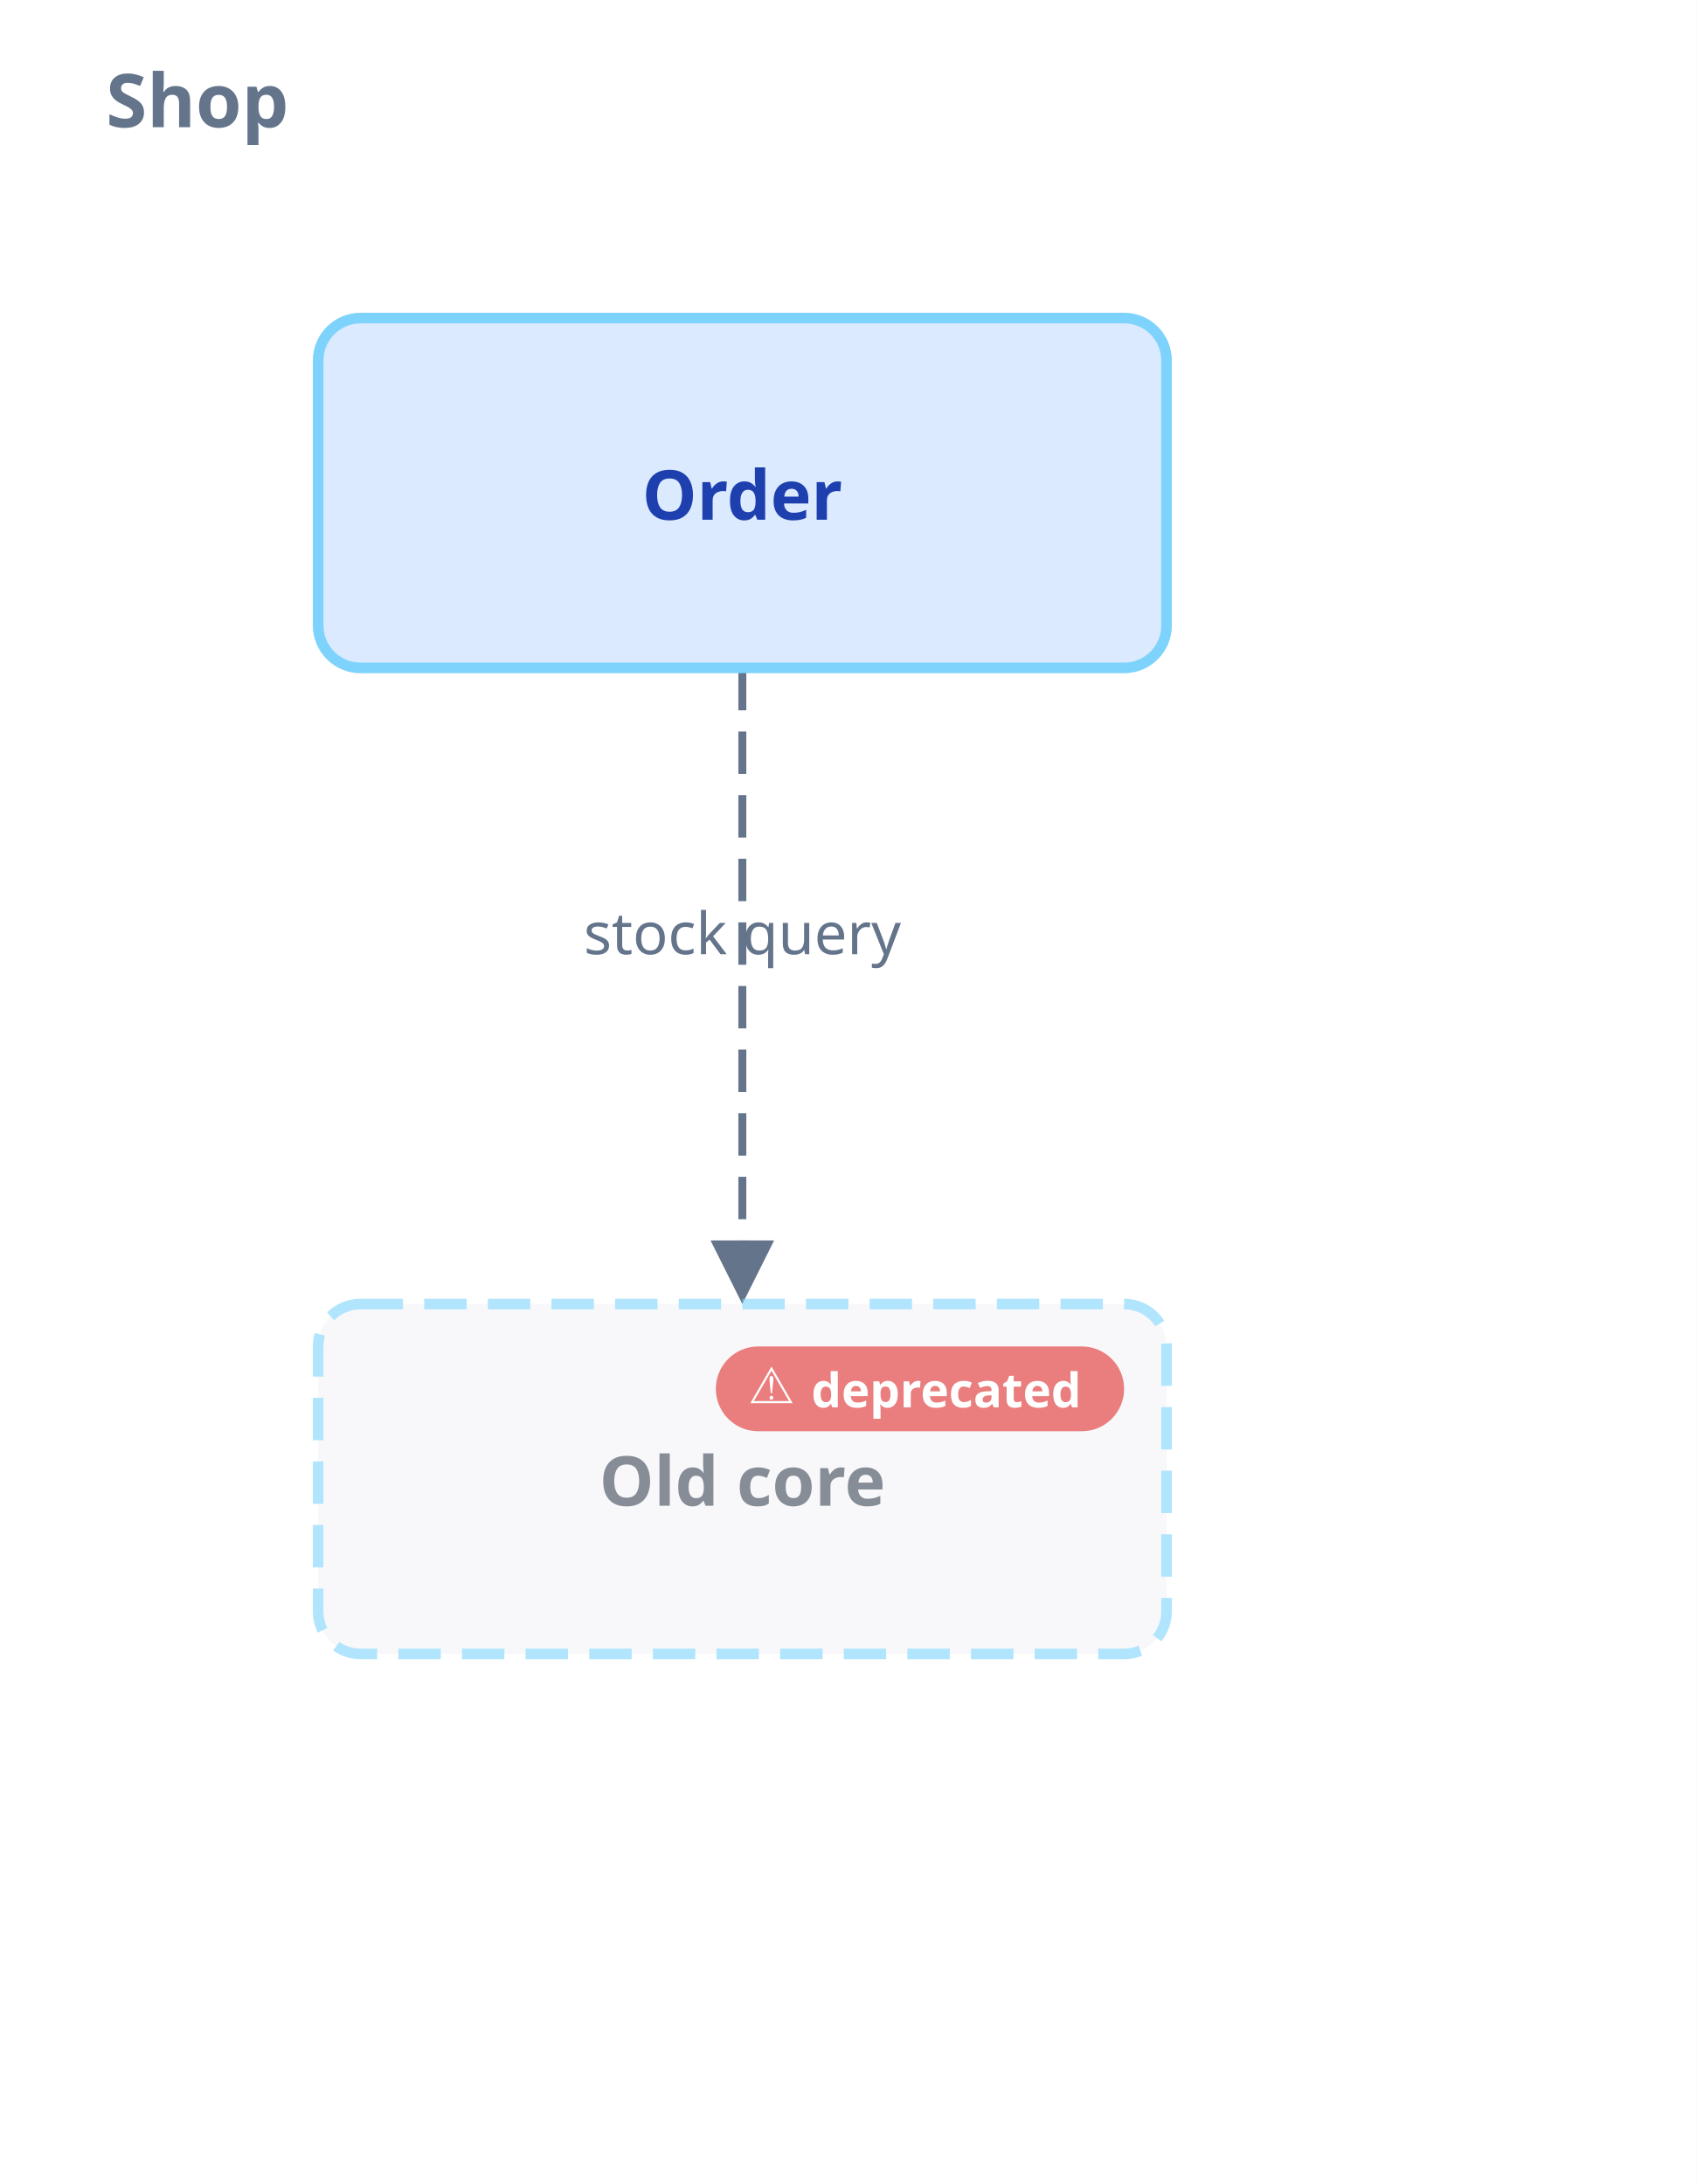
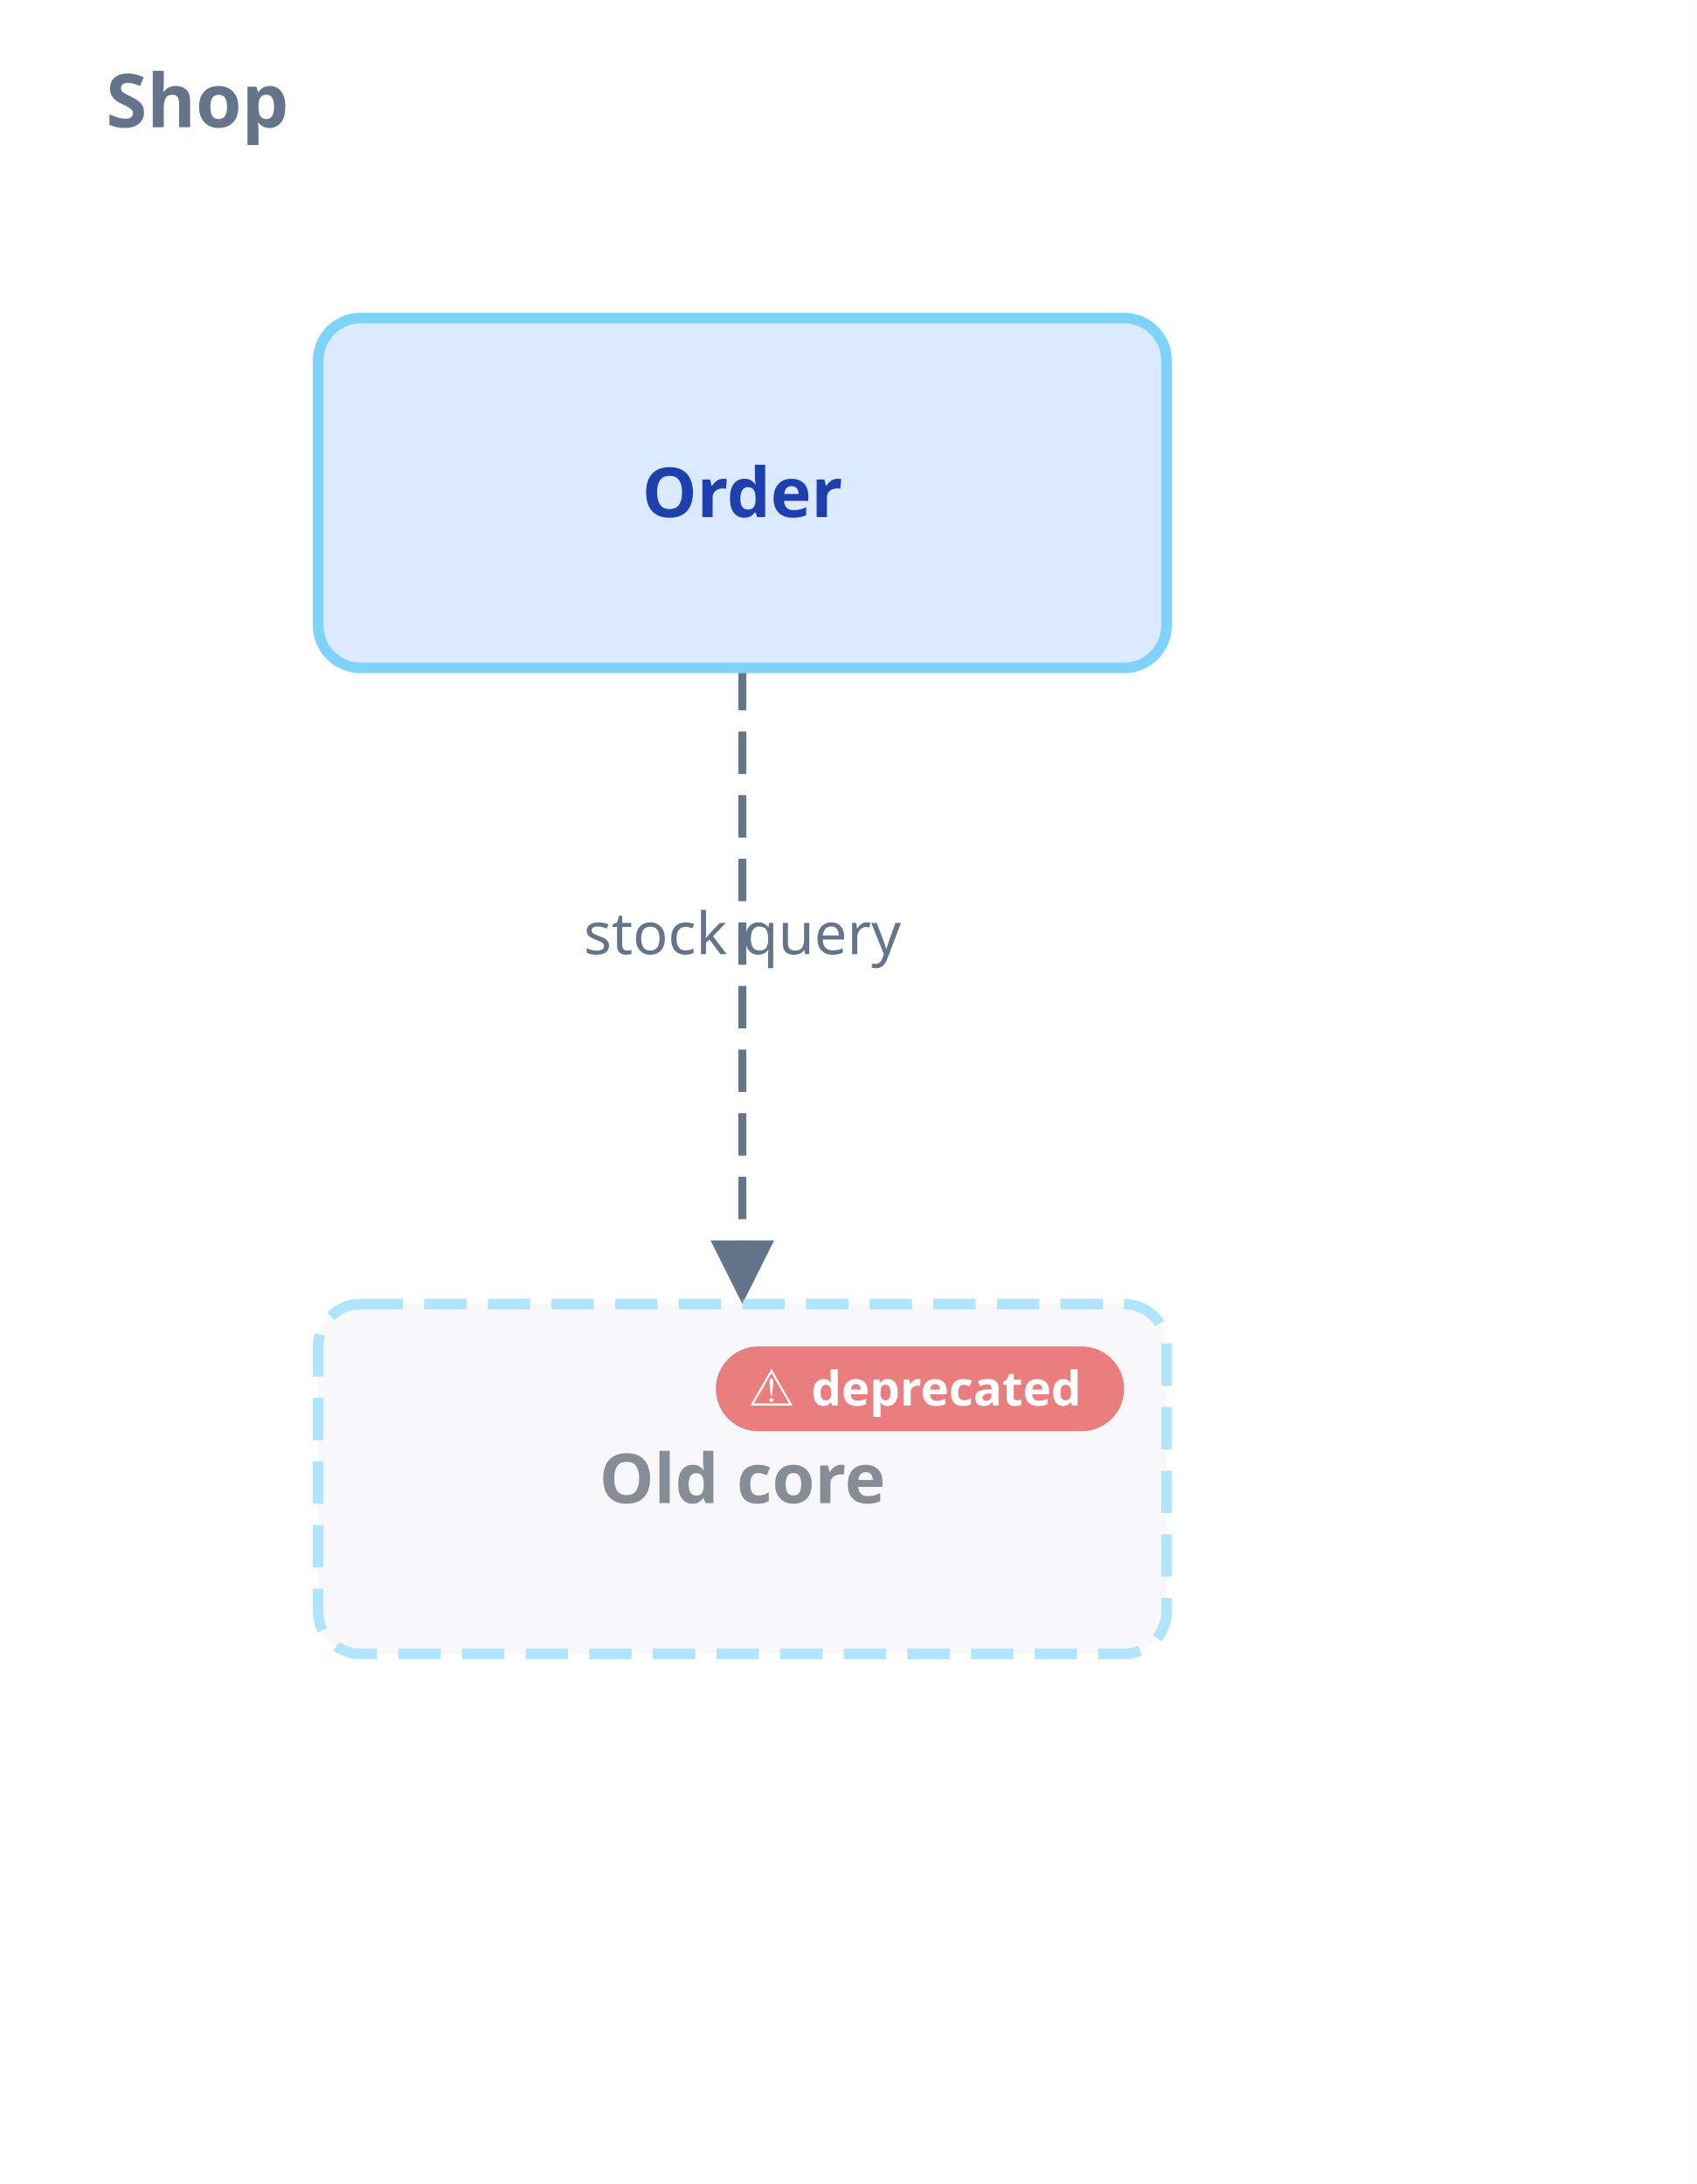
<svg xmlns="http://www.w3.org/2000/svg" viewBox="0 0 320 412" width="320" height="412">
  <defs>
    <marker id="arrow-default" viewBox="0 0 10 10" refX="10" refY="5" markerWidth="8" markerHeight="8" orient="auto-start-reverse">
      <path d="M 0 0 L 10 5 L 0 10 z" fill="#64748B" />
    </marker>
  </defs>
  <rect width="320" height="412" fill="#FFFFFF" rx="0" />
  <text x="20" y="24" fill="#64748B" font-size="14px" font-family="sans-serif" font-weight="bold">Shop</text>
  <g class="edges">
    <g data-edge-from="OrderService" data-edge-to="Legacy" data-edge-kind="async" data-edge-canonical-id="OrderService--&gt;Legacy" data-edge-label="stock query" class="krs-edge krs-edge--interactive">
      <line x1="140" y1="126" x2="140" y2="246" stroke="transparent" stroke-width="14" stroke-linecap="butt" class="krs-edge__hitline" />
      <line x1="140" y1="126" x2="140" y2="246" stroke="#64748B" stroke-width="1.5" stroke-dasharray="8 4" marker-end="url(#arrow-default)" />
      <text x="140" y="180" text-anchor="middle" fill="#64748B" font-size="11px" font-family="sans-serif">stock query</text>
    </g>
  </g>
  <g class="nodes">
    <g data-node-id="OrderService" data-node-kind="service" data-has-children="false" data-has-description="false">
      <rect x="60" y="60" width="160" height="66" rx="8" ry="8" fill="#dbeafe" stroke="#7DD3FC" stroke-width="2" />
-       <text x="140" y="93" text-anchor="middle" dominant-baseline="central" fill="#1e40af" font-size="13px" font-weight="bold" font-family="sans-serif">Order</text>
+       <text x="140" y="93" text-anchor="middle" dy="0.35em" fill="#1e40af" font-size="13px" font-weight="bold" font-family="sans-serif">Order</text>
    </g>
    <g data-node-id="Legacy" data-node-kind="service" data-has-children="false" data-has-description="false" opacity="0.6">
      <rect x="60" y="246" width="160" height="66" rx="8" ry="8" fill="#f3f4f6" stroke="#7DD3FC" stroke-width="2" stroke-dasharray="8 4" />
-       <text x="140" y="279" text-anchor="middle" dominant-baseline="central" fill="#374151" font-size="13px" font-weight="bold" font-family="sans-serif">Old core</text>
+       <text x="140" y="279" text-anchor="middle" dy="0.35em" fill="#374151" font-size="13px" font-weight="bold" font-family="sans-serif">Old core</text>
      <g data-node-badge="Legacy">
        <rect x="135" y="254" width="77" height="16" rx="8" fill="#DC2626" />
-         <text x="145.5" y="262" text-anchor="middle" dominant-baseline="central" fill="#FFFFFF" font-size="9px">⚠</text>
-         <text x="153" y="262" dominant-baseline="central" fill="#FFFFFF" font-size="9px" font-weight="bold" font-family="sans-serif">deprecated</text>
+         <text x="145.5" y="262" text-anchor="middle" dy="0.35em" fill="#FFFFFF" font-size="9px">⚠</text>
+         <text x="153" y="262" dy="0.35em" fill="#FFFFFF" font-size="9px" font-weight="bold" font-family="sans-serif">deprecated</text>
      </g>
    </g>
  </g>
</svg>
